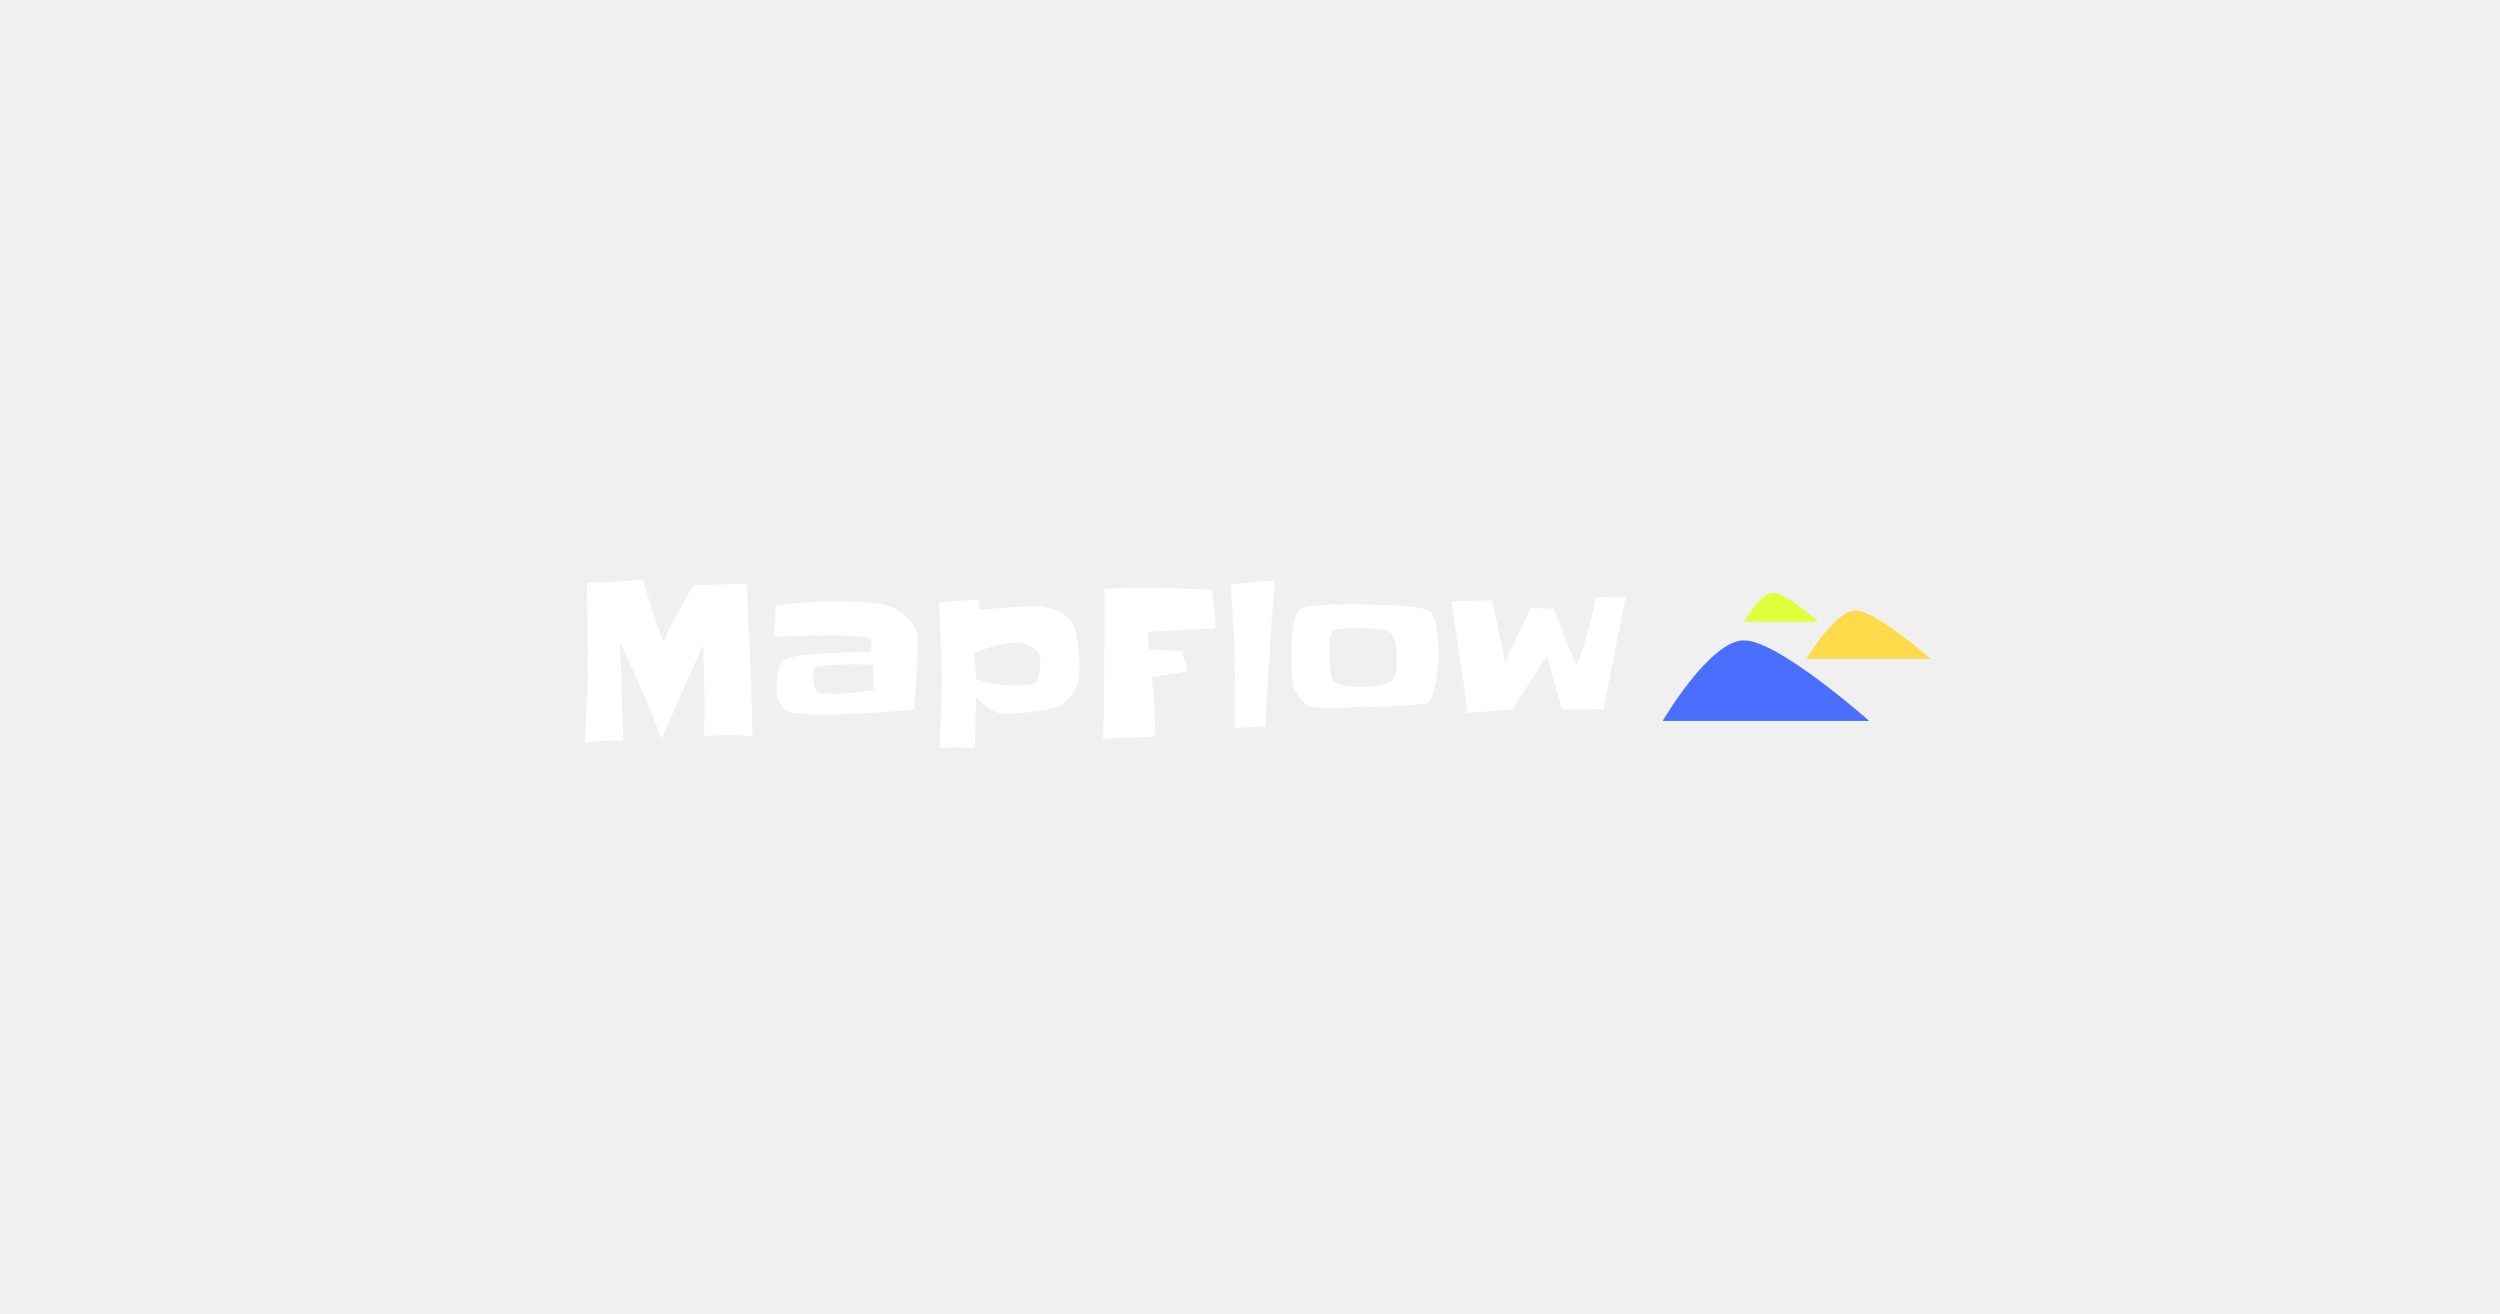
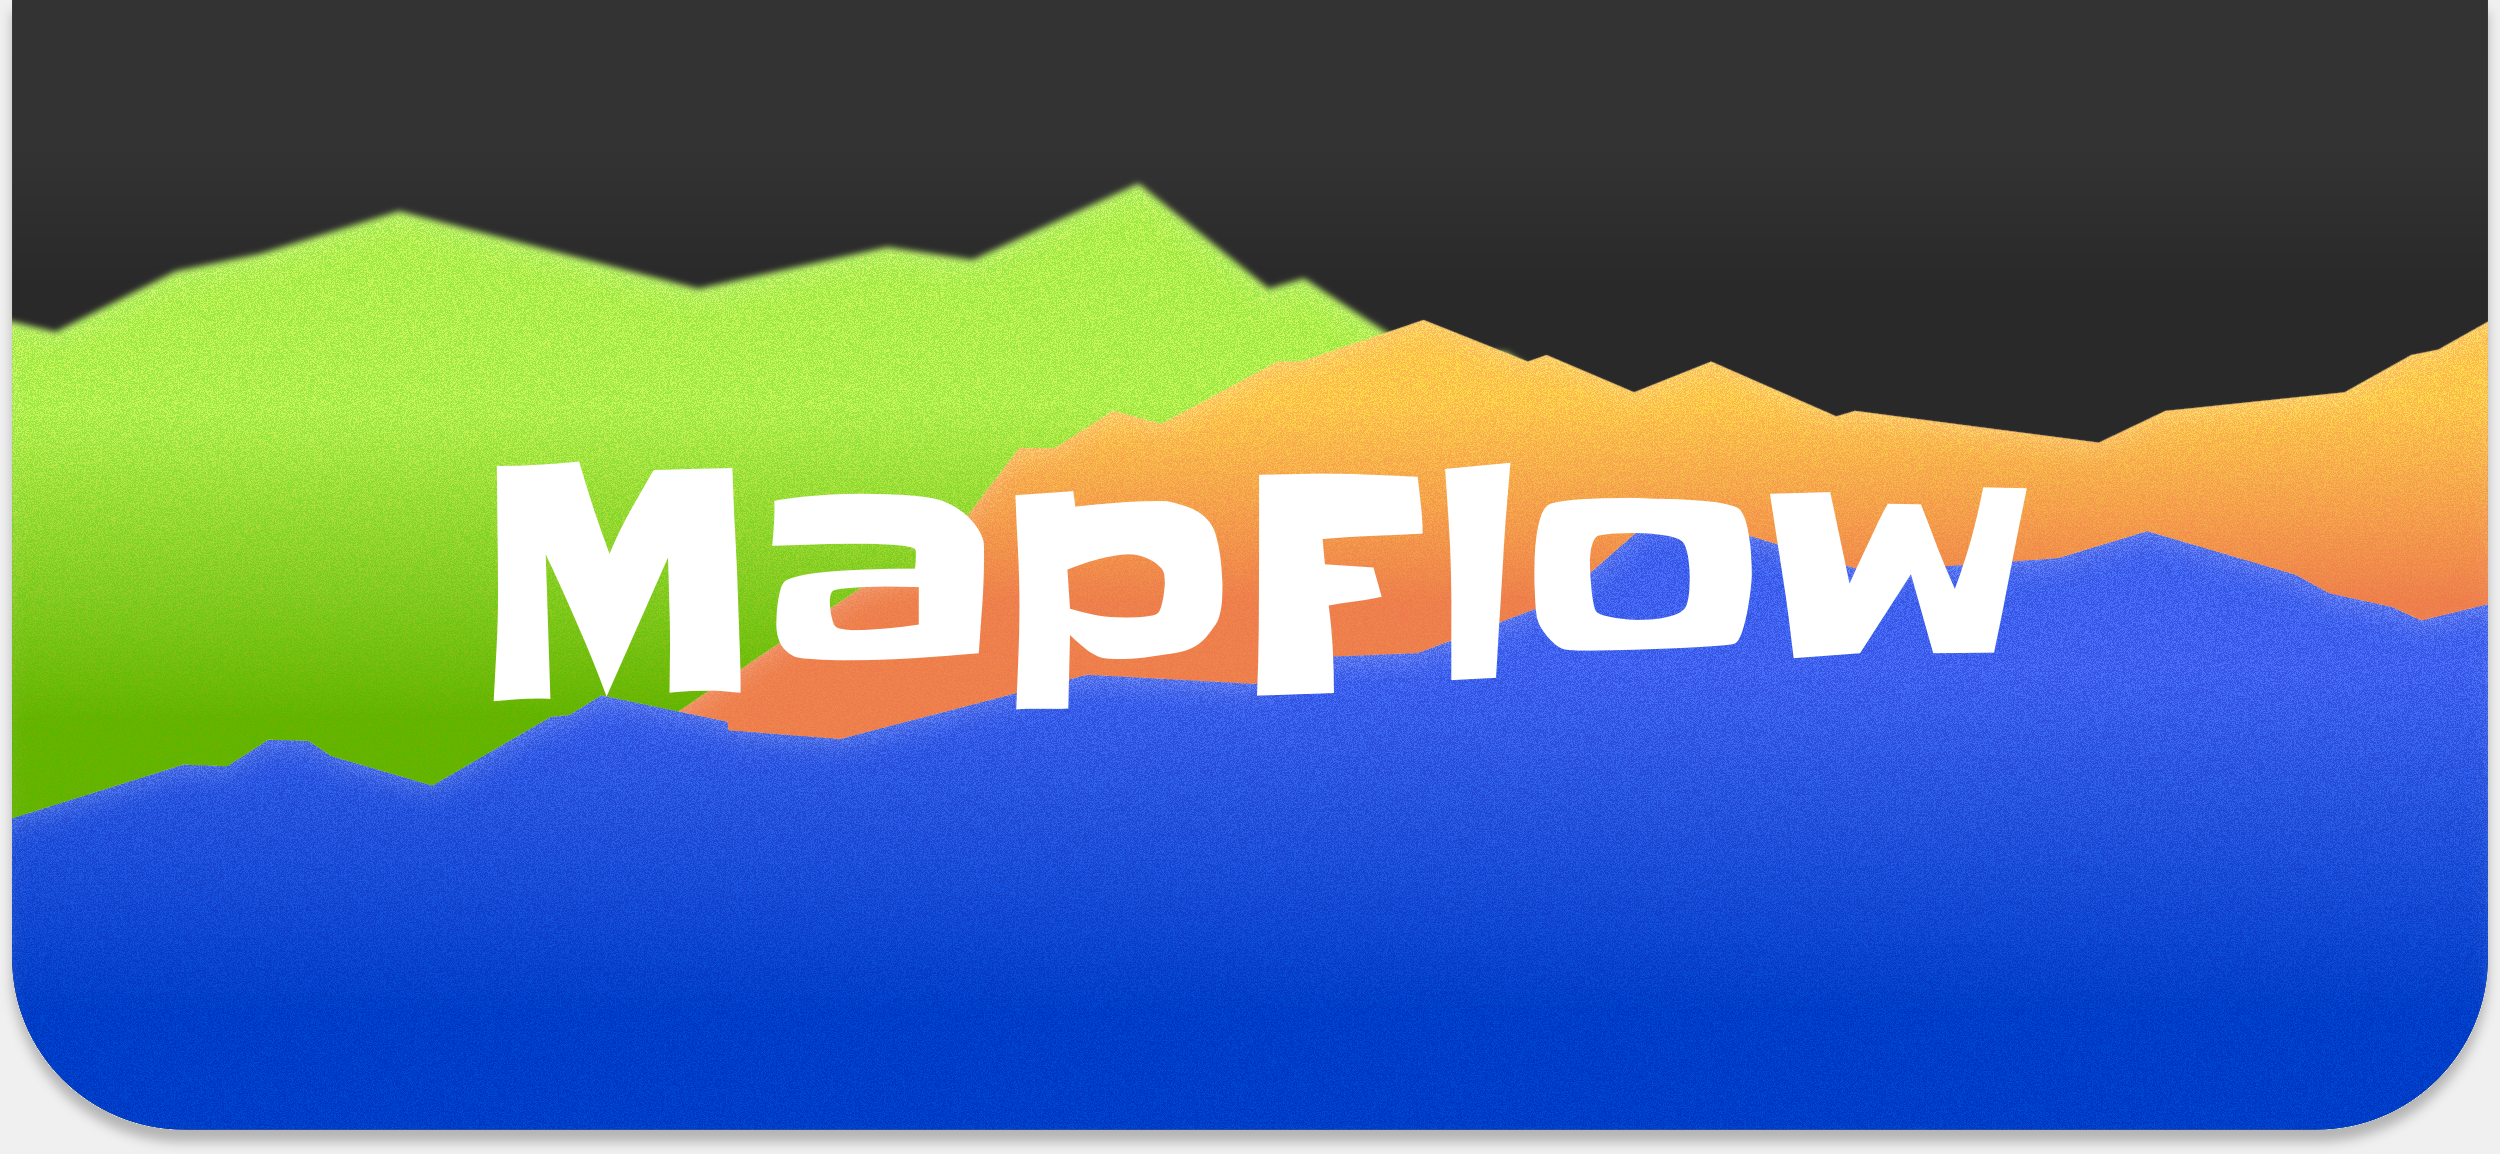
- <svg xmlns="http://www.w3.org/2000/svg" width="295" height="155" viewBox="0 0 295 155" fill="none">
-   <path d="M88.785 86.898C88.488 86.883 88.199 86.859 87.918 86.828C87.684 86.797 87.449 86.773 87.215 86.758C86.996 86.742 86.832 86.734 86.723 86.734C86.113 86.734 85.504 86.742 84.894 86.758C84.285 86.789 83.684 86.836 83.09 86.898C83.106 86.242 83.113 85.602 83.113 84.977C83.129 84.336 83.137 83.688 83.137 83.031C83.137 81.859 83.113 80.695 83.066 79.539C83.035 78.383 83.004 77.227 82.973 76.07L78.051 87.203C77.332 85.25 76.559 83.336 75.731 81.461C74.918 79.57 74.066 77.688 73.176 75.812L73.551 87.391C73.379 87.391 73.199 87.383 73.012 87.367C72.84 87.367 72.66 87.367 72.473 87.367C71.879 87.367 71.293 87.391 70.715 87.438C70.152 87.484 69.582 87.531 69.004 87.578C69.082 86.125 69.16 84.68 69.238 83.242C69.316 81.805 69.356 80.359 69.356 78.906C69.356 77.203 69.34 75.508 69.309 73.82C69.293 72.133 69.277 70.438 69.262 68.734C70.387 68.734 71.481 68.703 72.543 68.641C73.621 68.578 74.723 68.492 75.848 68.383C76.223 69.633 76.606 70.875 76.996 72.109C77.402 73.328 77.832 74.547 78.285 75.766C78.769 74.609 79.316 73.477 79.926 72.367C80.551 71.258 81.184 70.156 81.824 69.062C82.887 69.031 83.934 69 84.965 68.969C86.012 68.938 87.066 68.914 88.129 68.898C88.176 70.305 88.231 71.695 88.293 73.07C88.371 74.445 88.441 75.836 88.504 77.242C88.551 78.352 88.59 79.461 88.621 80.57C88.668 81.68 88.707 82.781 88.738 83.875L88.785 85.844V86.898ZM108.285 75.93C108.285 77.242 108.238 78.547 108.145 79.844C108.051 81.141 107.957 82.438 107.863 83.734C106.113 83.891 104.371 84.023 102.637 84.133C100.902 84.242 99.16 84.297 97.41 84.297C97.254 84.297 96.965 84.297 96.543 84.297C96.121 84.281 95.676 84.266 95.207 84.25C94.738 84.219 94.293 84.188 93.871 84.156C93.449 84.109 93.168 84.047 93.027 83.969C92.512 83.688 92.152 83.336 91.949 82.914C91.746 82.477 91.644 81.984 91.644 81.438C91.644 81.25 91.652 81 91.668 80.688C91.684 80.375 91.715 80.047 91.762 79.703C91.809 79.359 91.871 79.039 91.949 78.742C92.027 78.445 92.121 78.227 92.231 78.086C92.371 77.898 92.691 77.742 93.191 77.617C93.691 77.477 94.285 77.367 94.973 77.289C95.676 77.211 96.426 77.148 97.223 77.102C98.035 77.055 98.809 77.023 99.543 77.008C100.277 76.977 100.934 76.961 101.512 76.961C102.09 76.961 102.504 76.961 102.754 76.961C102.801 76.617 102.824 76.281 102.824 75.953C102.824 75.922 102.824 75.844 102.824 75.719C102.824 75.578 102.816 75.492 102.801 75.461C102.754 75.367 102.605 75.289 102.355 75.227C102.105 75.164 101.793 75.117 101.418 75.086C101.059 75.055 100.66 75.031 100.223 75.016C99.801 74.984 99.387 74.969 98.981 74.969C98.574 74.969 98.215 74.969 97.902 74.969C97.59 74.969 97.363 74.969 97.223 74.969C96.238 74.969 95.254 74.992 94.269 75.039C93.285 75.07 92.301 75.102 91.316 75.133C91.379 74.539 91.426 73.938 91.457 73.328C91.504 72.719 91.512 72.117 91.481 71.523C92.621 71.32 93.762 71.18 94.902 71.102C96.059 71.008 97.223 70.961 98.394 70.961C98.816 70.961 99.277 70.969 99.777 70.984C100.277 70.984 100.777 71 101.277 71.031C101.777 71.047 102.27 71.078 102.754 71.125C103.254 71.172 103.715 71.234 104.137 71.312C104.574 71.391 105.004 71.531 105.426 71.734C105.863 71.938 106.27 72.188 106.645 72.484C107.02 72.781 107.348 73.125 107.629 73.516C107.91 73.891 108.113 74.297 108.238 74.734C108.254 74.781 108.262 74.859 108.262 74.969C108.277 75.078 108.285 75.203 108.285 75.344C108.285 75.469 108.285 75.586 108.285 75.695C108.285 75.805 108.285 75.883 108.285 75.93ZM103.059 81.438V78.438C102.605 78.422 102.152 78.414 101.699 78.414C101.246 78.398 100.793 78.391 100.34 78.391C100.246 78.391 99.981 78.398 99.543 78.414C99.121 78.414 98.66 78.43 98.16 78.461C97.676 78.492 97.231 78.531 96.824 78.578C96.418 78.625 96.184 78.695 96.121 78.789C96.043 78.914 95.988 79.047 95.957 79.188C95.941 79.312 95.934 79.445 95.934 79.586C95.934 79.695 95.941 79.844 95.957 80.031C95.973 80.219 95.996 80.414 96.027 80.617C96.074 80.82 96.121 81.008 96.168 81.18C96.215 81.352 96.277 81.477 96.356 81.555C96.418 81.633 96.519 81.695 96.66 81.742C96.816 81.773 96.981 81.805 97.152 81.836C97.324 81.852 97.496 81.867 97.668 81.883C97.84 81.883 97.973 81.883 98.066 81.883C98.441 81.883 98.84 81.867 99.262 81.836C99.699 81.805 100.137 81.773 100.574 81.742C101.027 81.695 101.465 81.648 101.887 81.602C102.309 81.539 102.699 81.484 103.059 81.438ZM127.387 78.508C127.387 78.727 127.379 78.969 127.363 79.234C127.363 79.484 127.34 79.742 127.293 80.008C127.262 80.273 127.207 80.531 127.129 80.781C127.066 81.016 126.973 81.227 126.848 81.414C126.582 81.805 126.332 82.141 126.098 82.422C125.863 82.688 125.605 82.914 125.324 83.102C125.059 83.273 124.754 83.414 124.41 83.523C124.066 83.633 123.66 83.719 123.191 83.781C122.488 83.891 121.793 83.992 121.105 84.086C120.418 84.164 119.723 84.203 119.02 84.203C118.707 84.203 118.387 84.188 118.059 84.156C117.73 84.125 117.426 84.023 117.145 83.852C116.988 83.773 116.816 83.672 116.629 83.547C116.457 83.406 116.285 83.266 116.113 83.125C115.941 82.969 115.77 82.82 115.598 82.68C115.441 82.523 115.301 82.391 115.176 82.281L115.035 88.164C114.598 88.195 114.16 88.203 113.723 88.188C113.285 88.188 112.84 88.188 112.387 88.188C112.121 88.188 111.863 88.188 111.613 88.188C111.379 88.203 111.129 88.219 110.863 88.234C110.926 86.891 110.98 85.555 111.027 84.227C111.09 82.883 111.121 81.547 111.121 80.219V79.938C111.121 78.453 111.082 76.977 111.004 75.508C110.926 74.039 110.855 72.562 110.793 71.078C111.574 71.016 112.348 70.961 113.113 70.914C113.879 70.867 114.652 70.812 115.434 70.75L115.598 71.992C116.676 71.867 117.754 71.766 118.832 71.688C119.926 71.594 121.02 71.547 122.113 71.547C122.254 71.547 122.402 71.547 122.559 71.547C122.73 71.531 122.887 71.539 123.027 71.57C123.402 71.648 123.785 71.75 124.176 71.875C124.566 71.984 124.934 72.133 125.277 72.32C125.621 72.508 125.926 72.75 126.191 73.047C126.457 73.328 126.66 73.672 126.801 74.078C126.895 74.391 126.98 74.734 127.059 75.109C127.137 75.484 127.199 75.875 127.246 76.281C127.293 76.672 127.324 77.062 127.34 77.453C127.371 77.828 127.387 78.18 127.387 78.508ZM122.77 78.086C122.77 77.898 122.754 77.695 122.723 77.477C122.691 77.258 122.613 77.078 122.488 76.938C122.176 76.578 121.785 76.305 121.316 76.117C120.848 75.914 120.387 75.812 119.934 75.812C119.559 75.812 119.152 75.852 118.715 75.93C118.277 75.992 117.84 76.086 117.402 76.211C116.965 76.32 116.535 76.453 116.113 76.609C115.691 76.75 115.309 76.891 114.965 77.031L115.176 80.172C115.754 80.344 116.371 80.5 117.027 80.641C117.699 80.781 118.332 80.852 118.926 80.852C119.082 80.852 119.324 80.859 119.652 80.875C119.98 80.875 120.316 80.867 120.66 80.852C121.02 80.82 121.348 80.781 121.645 80.734C121.957 80.688 122.16 80.602 122.254 80.477C122.332 80.383 122.402 80.234 122.465 80.031C122.527 79.812 122.582 79.586 122.629 79.352C122.676 79.102 122.707 78.867 122.723 78.648C122.754 78.414 122.77 78.227 122.77 78.086ZM143.418 74.148C142.059 74.227 140.715 74.289 139.387 74.336C138.074 74.383 136.746 74.469 135.402 74.594L135.59 76.609L139.48 76.867L140.137 79.211C139.434 79.367 138.723 79.492 138.004 79.586C137.301 79.664 136.598 79.773 135.895 79.914C136.051 81.086 136.16 82.258 136.223 83.43C136.285 84.586 136.316 85.75 136.316 86.922L130.152 87.133C130.23 85.305 130.277 83.492 130.293 81.695C130.309 79.883 130.316 78.062 130.316 76.234V74.148V69.438C131.223 69.422 132.113 69.406 132.988 69.391C133.879 69.359 134.777 69.344 135.684 69.344C136.902 69.344 138.121 69.375 139.34 69.438C140.559 69.484 141.785 69.539 143.02 69.602C143.113 70.352 143.199 71.109 143.277 71.875C143.371 72.625 143.418 73.383 143.418 74.148ZM150.449 68.477C150.324 69.992 150.199 71.5 150.074 73C149.965 74.5 149.871 76.008 149.793 77.523C149.715 78.898 149.629 80.266 149.535 81.625C149.457 82.969 149.379 84.328 149.301 85.703L145.715 85.891C145.715 84.469 145.715 83.062 145.715 81.672C145.73 80.266 145.723 78.852 145.691 77.43C145.66 76.008 145.598 74.602 145.504 73.211C145.41 71.805 145.316 70.391 145.223 68.969L150.449 68.477ZM169.785 77.219C169.785 77.344 169.785 77.469 169.785 77.594C169.785 77.703 169.777 77.82 169.762 77.945C169.746 78.164 169.707 78.523 169.645 79.023C169.582 79.523 169.496 80.047 169.387 80.594C169.277 81.125 169.145 81.617 168.988 82.07C168.832 82.523 168.66 82.812 168.473 82.938C168.379 83 168.059 83.055 167.512 83.102C166.98 83.148 166.324 83.195 165.543 83.242C164.777 83.289 163.941 83.328 163.035 83.359C162.129 83.391 161.262 83.422 160.434 83.453C159.621 83.469 158.902 83.484 158.277 83.5C157.668 83.516 157.262 83.523 157.059 83.523C156.965 83.523 156.801 83.523 156.566 83.523C156.348 83.523 156.113 83.523 155.863 83.523C155.613 83.508 155.379 83.492 155.16 83.477C154.941 83.461 154.785 83.438 154.691 83.406C154.473 83.328 154.254 83.203 154.035 83.031C153.816 82.844 153.613 82.641 153.426 82.422C153.238 82.188 153.066 81.953 152.91 81.719C152.77 81.469 152.668 81.234 152.605 81.016C152.559 80.844 152.52 80.586 152.488 80.242C152.457 79.883 152.434 79.516 152.418 79.141C152.402 78.75 152.387 78.375 152.371 78.016C152.371 77.656 152.371 77.383 152.371 77.195C152.371 76.898 152.379 76.492 152.395 75.977C152.41 75.445 152.457 74.906 152.535 74.359C152.613 73.812 152.723 73.305 152.863 72.836C153.02 72.352 153.238 72.016 153.52 71.828C153.645 71.75 153.879 71.68 154.223 71.617C154.566 71.555 154.973 71.5 155.441 71.453C155.91 71.406 156.41 71.375 156.941 71.359C157.473 71.328 157.988 71.312 158.488 71.312C159.004 71.297 159.48 71.289 159.918 71.289C160.355 71.289 160.707 71.297 160.973 71.312C161.207 71.328 161.543 71.344 161.98 71.359C162.418 71.359 162.902 71.367 163.434 71.383C163.98 71.398 164.543 71.43 165.121 71.477C165.699 71.508 166.238 71.555 166.738 71.617C167.238 71.68 167.676 71.766 168.051 71.875C168.441 71.969 168.699 72.086 168.824 72.227C169.027 72.445 169.191 72.773 169.316 73.211C169.441 73.648 169.535 74.117 169.598 74.617C169.676 75.102 169.723 75.586 169.738 76.07C169.77 76.539 169.785 76.922 169.785 77.219ZM164.816 77.711C164.816 77.523 164.809 77.305 164.793 77.055C164.777 76.805 164.754 76.555 164.723 76.305C164.691 76.039 164.645 75.789 164.582 75.555C164.52 75.305 164.441 75.102 164.348 74.945C164.223 74.742 163.98 74.586 163.621 74.477C163.262 74.367 162.863 74.289 162.426 74.242C162.004 74.18 161.582 74.141 161.16 74.125C160.754 74.109 160.449 74.102 160.246 74.102C160.137 74.102 159.941 74.109 159.66 74.125C159.379 74.125 159.082 74.133 158.77 74.148C158.473 74.164 158.191 74.195 157.926 74.242C157.66 74.273 157.488 74.312 157.41 74.359C157.27 74.453 157.16 74.602 157.082 74.805C157.004 74.992 156.941 75.203 156.895 75.438C156.863 75.672 156.84 75.906 156.824 76.141C156.824 76.359 156.824 76.539 156.824 76.68C156.824 76.82 156.832 77.078 156.848 77.453C156.879 77.812 156.91 78.203 156.941 78.625C156.988 79.031 157.043 79.406 157.105 79.75C157.168 80.094 157.246 80.312 157.34 80.406C157.449 80.531 157.652 80.633 157.949 80.711C158.262 80.789 158.59 80.859 158.934 80.922C159.293 80.969 159.637 81.008 159.965 81.039C160.293 81.055 160.527 81.062 160.668 81.062C160.918 81.062 161.215 81.055 161.559 81.039C161.902 81.023 162.246 80.984 162.59 80.922C162.949 80.859 163.285 80.773 163.598 80.664C163.91 80.555 164.16 80.406 164.348 80.219C164.457 80.109 164.543 79.945 164.605 79.727C164.668 79.508 164.715 79.273 164.746 79.023C164.777 78.773 164.793 78.531 164.793 78.297C164.809 78.047 164.816 77.852 164.816 77.711ZM191.816 70.516C191.363 72.719 190.926 74.914 190.504 77.102C190.098 79.289 189.66 81.484 189.191 83.688L184.316 83.734L182.535 77.406L178.457 83.734L173.137 84.133C173.012 83.055 172.879 81.969 172.738 80.875C172.598 79.781 172.441 78.695 172.27 77.617C172.098 76.492 171.926 75.383 171.754 74.289C171.582 73.18 171.41 72.07 171.238 70.961L176.066 70.82L177.613 78.156C177.926 77.453 178.246 76.758 178.574 76.07C178.902 75.383 179.23 74.688 179.559 73.984C179.902 73.203 180.277 72.461 180.684 71.758L183.332 71.805C183.785 72.945 184.223 74.086 184.645 75.227C185.082 76.352 185.551 77.469 186.051 78.578C186.332 77.828 186.574 77.133 186.777 76.492C186.996 75.836 187.191 75.195 187.363 74.57C187.535 73.93 187.699 73.281 187.855 72.625C188.012 71.953 188.168 71.227 188.324 70.445L191.816 70.516Z" fill="white" />
-   <path d="M205.796 75.564C209.857 75.564 220.562 85.068 220.562 85.068H196.198C196.198 85.068 201.736 75.564 205.796 75.564Z" fill="#4A6FFE" />
-   <path d="M218.939 72.044C221.376 72.044 227.799 77.746 227.799 77.746H213.18C213.18 77.746 216.503 72.044 218.939 72.044Z" fill="#FED94A" />
-   <path d="M209.251 69.932C210.712 69.932 214.566 73.353 214.566 73.353H205.795C205.795 73.353 207.789 69.932 209.251 69.932Z" fill="#E2FF3C" />
+ <svg xmlns="http://www.w3.org/2000/svg" width="1454" height="671" viewBox="0 0 1454 671" fill="none">
+   <g filter="url(#filter0_d_1499_7692)">
+     <g clip-path="url(#clip0_1499_7692)">
+       <path d="M7 0H1447V557C1447 612.228 1402.23 657 1347 657H107C51.772 657 7 612.228 7 557V0Z" fill="#333333" />
+       <path d="M7 0H1447V557C1447 612.228 1402.23 657 1347 657H107C51.772 657 7 612.228 7 557V0Z" fill="url(#paint0_linear_1499_7692)" fill-opacity="0.2" style="mix-blend-mode:darken" />
+       <g filter="url(#filter1_ifn_1499_7692)">
+         <path d="M737.8 168.23L758.401 162.175L823.839 205.238H875.947L1025 304.822L1505 310.204V519H-411L-402.973 341.541L-395.531 340.936L-182.106 202.046L-96.972 232.245L5.106 186.806L32.387 193.361L102.454 157.953L151.483 147.886L232.141 123.093L406 168.23L516.038 144.007L565.723 151.409L662.15 107L737.8 168.23Z" fill="#C8F55A" />
+         <path d="M737.8 168.23L758.401 162.175L823.839 205.238H875.947L1025 304.822L1505 310.204V519H-411L-402.973 341.541L-395.531 340.936L-182.106 202.046L-96.972 232.245L5.106 186.806L32.387 193.361L102.454 157.953L151.483 147.886L232.141 123.093L406 168.23L516.038 144.007L565.723 151.409L662.15 107L737.8 168.23Z" fill="url(#paint1_linear_1499_7692)" style="mix-blend-mode:darken" />
+       </g>
+       <g filter="url(#filter2_ifn_1499_7692)">
+         <path d="M1604.81 223.696L1639.96 206.494L1705.4 238.987L1732.07 233.253L1812.05 249.818L1859.32 285.498H1899.31L1936.42 315H1949V504.5H261L503 340.5L539 331.089L592.861 260.649H613.464L647.397 238.987L675.271 246.633L743.139 210.316H756.47L827.974 186.105L888.569 210.316L899.477 206.494L950.378 228.156L995.219 210.316L1067.93 242.173L1078.84 238.987L1220.64 257.464L1259.42 238.987L1363.64 228.156L1402.42 206.494L1418.18 203.308L1470.29 174L1604.81 223.696Z" fill="#FED94A" />
+         <path d="M1604.81 223.696L1639.96 206.494L1705.4 238.987L1732.07 233.253L1812.05 249.818L1859.32 285.498H1899.31L1936.42 315H1949V504.5H261L503 340.5L539 331.089L592.861 260.649H613.464L647.397 238.987L675.271 246.633L743.139 210.316H756.47L827.974 186.105L888.569 210.316L899.477 206.494L950.378 228.156L995.219 210.316L1067.93 242.173L1078.84 238.987L1220.64 257.464L1259.42 238.987L1363.64 228.156L1402.42 206.494L1418.18 203.308L1470.29 174L1604.81 223.696Z" fill="url(#paint2_linear_1499_7692)" style="mix-blend-mode:darken" />
+       </g>
+       <g filter="url(#filter3_in_1499_7692)">
+         <path d="M106.495 444.781L-93 507.501V775.501L1704 771.001V366L1657.79 354.108L1620.28 358.102L1554.7 347.464L1530.47 347.783L1492.8 340.279L1408.24 360.893L1391.18 353.117L1354.72 345.097L1335.18 334.353L1248.81 308.988L1196.91 324.672L1085.52 332.639L1018.6 312.019L960.304 302.285L906.754 349.076L824.577 379.864L773.637 381.918L730.162 397.8L632.215 392.472L488.593 429.876L423.548 424.791L423.053 419.816L349.684 404.505L331.332 415.878L320.48 416.958L251.401 456.994L192.452 439.746L179.399 430.995L156.215 430.287L132.163 445.745L106.495 444.781Z" fill="#4A6FFE" />
+         <path d="M106.495 444.781L-93 507.501V775.501L1704 771.001V366L1657.79 354.108L1620.28 358.102L1554.7 347.464L1530.47 347.783L1492.8 340.279L1408.24 360.893L1391.18 353.117L1354.72 345.097L1335.18 334.353L1248.81 308.988L1196.91 324.672L1085.52 332.639L1018.6 312.019L960.304 302.285L906.754 349.076L824.577 379.864L773.637 381.918L730.162 397.8L632.215 392.472L488.593 429.876L423.548 424.791L423.053 419.816L349.684 404.505L331.332 415.878L320.48 416.958L251.401 456.994L192.452 439.746L179.399 430.995L156.215 430.287L132.163 445.745L106.495 444.781Z" fill="url(#paint3_linear_1499_7692)" style="mix-blend-mode:darken" />
+       </g>
+       <path d="M430.728 402.893C428.572 402.779 426.474 402.609 424.432 402.382C422.73 402.156 421.028 401.985 419.326 401.872C417.738 401.758 416.547 401.702 415.753 401.702C411.328 401.702 406.904 401.758 402.479 401.872C398.055 402.099 393.687 402.439 389.376 402.893C389.49 398.128 389.546 393.477 389.546 388.939C389.66 384.288 389.717 379.579 389.717 374.815C389.717 366.306 389.546 357.854 389.206 349.459C388.979 341.064 388.752 332.669 388.525 324.274L352.789 405.105C347.571 390.924 341.955 377.027 335.942 363.413C330.043 349.686 323.86 336.016 317.394 322.402L320.116 406.467C318.869 406.467 317.564 406.41 316.203 406.296C314.955 406.296 313.65 406.296 312.289 406.296C307.978 406.296 303.723 406.467 299.526 406.807C295.442 407.147 291.301 407.488 287.103 407.828C287.67 397.277 288.238 386.783 288.805 376.346C289.372 365.909 289.656 355.415 289.656 344.864C289.656 332.499 289.542 320.19 289.315 307.937C289.202 295.685 289.089 283.376 288.975 271.01C297.143 271.01 305.085 270.783 312.799 270.329C320.627 269.876 328.625 269.252 336.793 268.458C339.516 277.533 342.295 286.552 345.132 295.515C348.081 304.364 351.201 313.213 354.491 322.061C358.008 313.666 361.979 305.441 366.403 297.387C370.941 289.332 375.536 281.334 380.187 273.392C387.901 273.166 395.502 272.939 402.99 272.712C410.591 272.485 418.249 272.315 425.963 272.201C426.303 282.412 426.7 292.508 427.154 302.492C427.722 312.475 428.232 322.572 428.686 332.782C429.026 340.837 429.31 348.892 429.537 356.947C429.877 365.001 430.161 372.999 430.388 380.941L430.728 395.235V402.893ZM572.31 323.253C572.31 332.782 571.97 342.255 571.289 351.671C570.609 361.087 569.928 370.504 569.247 379.92C556.541 381.054 543.892 382.019 531.299 382.813C518.706 383.607 506.057 384.004 493.351 384.004C492.216 384.004 490.118 384.004 487.055 384.004C483.992 383.89 480.758 383.777 477.355 383.664C473.951 383.437 470.718 383.21 467.655 382.983C464.592 382.643 462.55 382.189 461.529 381.621C457.785 379.579 455.176 377.027 453.701 373.964C452.226 370.787 451.489 367.214 451.489 363.243C451.489 361.882 451.546 360.066 451.659 357.797C451.772 355.529 451.999 353.146 452.34 350.65C452.68 348.154 453.134 345.829 453.701 343.673C454.268 341.518 454.949 339.929 455.743 338.908C456.764 337.547 459.09 336.413 462.72 335.505C466.35 334.484 470.661 333.69 475.653 333.123C480.758 332.555 486.204 332.102 491.99 331.761C497.889 331.421 503.505 331.194 508.837 331.081C514.169 330.854 518.933 330.74 523.131 330.74C527.329 330.74 530.335 330.74 532.15 330.74C532.49 328.244 532.661 325.805 532.661 323.423C532.661 323.196 532.661 322.629 532.661 321.721C532.661 320.7 532.604 320.076 532.49 319.849C532.15 319.169 531.072 318.601 529.257 318.148C527.442 317.694 525.173 317.353 522.45 317.127C519.841 316.9 516.948 316.729 513.772 316.616C510.708 316.389 507.702 316.276 504.752 316.276C501.803 316.276 499.194 316.276 496.925 316.276C494.656 316.276 493.011 316.276 491.99 316.276C484.842 316.276 477.695 316.446 470.548 316.786C463.401 317.013 456.254 317.24 449.106 317.467C449.56 313.156 449.901 308.788 450.127 304.364C450.468 299.939 450.524 295.571 450.298 291.26C458.579 289.786 466.861 288.765 475.143 288.197C483.538 287.517 491.99 287.176 500.498 287.176C503.561 287.176 506.908 287.233 510.538 287.347C514.169 287.347 517.799 287.46 521.429 287.687C525.06 287.8 528.633 288.027 532.15 288.368C535.78 288.708 539.127 289.162 542.19 289.729C545.367 290.296 548.486 291.317 551.55 292.792C554.726 294.267 557.676 296.082 560.398 298.237C563.121 300.393 565.504 302.889 567.546 305.725C569.588 308.448 571.063 311.397 571.97 314.574C572.084 314.914 572.14 315.482 572.14 316.276C572.254 317.07 572.31 317.977 572.31 318.998C572.31 319.906 572.31 320.757 572.31 321.551C572.31 322.345 572.31 322.912 572.31 323.253ZM534.362 363.243V341.461C531.072 341.348 527.782 341.291 524.492 341.291C521.202 341.177 517.912 341.121 514.622 341.121C513.942 341.121 512.013 341.177 508.837 341.291C505.773 341.291 502.427 341.404 498.796 341.631C495.28 341.858 492.046 342.142 489.097 342.482C486.147 342.822 484.445 343.333 483.992 344.014C483.424 344.921 483.027 345.885 482.8 346.907C482.687 347.814 482.63 348.778 482.63 349.799C482.63 350.594 482.687 351.671 482.8 353.033C482.914 354.394 483.084 355.812 483.311 357.287C483.651 358.762 483.992 360.123 484.332 361.371C484.672 362.619 485.126 363.527 485.693 364.094C486.147 364.661 486.884 365.115 487.905 365.455C489.04 365.682 490.231 365.909 491.479 366.136C492.727 366.249 493.975 366.363 495.223 366.476C496.471 366.476 497.435 366.476 498.116 366.476C500.838 366.476 503.731 366.363 506.794 366.136C509.971 365.909 513.148 365.682 516.324 365.455C519.614 365.115 522.791 364.775 525.854 364.434C528.917 363.98 531.753 363.583 534.362 363.243ZM711 341.972C711 343.56 710.943 345.318 710.83 347.247C710.83 349.062 710.66 350.934 710.32 352.863C710.093 354.791 709.696 356.663 709.128 358.478C708.675 360.18 707.994 361.711 707.086 363.073C705.158 365.909 703.342 368.348 701.641 370.39C699.939 372.319 698.067 373.964 696.025 375.325C694.096 376.573 691.884 377.594 689.388 378.388C686.893 379.182 683.943 379.806 680.54 380.26C675.434 381.054 670.386 381.792 665.394 382.472C660.403 383.04 655.354 383.323 650.249 383.323C647.98 383.323 645.654 383.21 643.272 382.983C640.89 382.756 638.677 382.019 636.635 380.771C635.501 380.203 634.253 379.466 632.892 378.558C631.644 377.537 630.396 376.516 629.148 375.495C627.9 374.361 626.652 373.283 625.404 372.262C624.269 371.128 623.248 370.163 622.341 369.369L621.32 412.082C618.143 412.309 614.967 412.366 611.79 412.252C608.614 412.252 605.38 412.252 602.09 412.252C600.162 412.252 598.29 412.252 596.475 412.252C594.773 412.366 592.958 412.479 591.029 412.593C591.483 402.836 591.88 393.136 592.221 383.493C592.674 373.737 592.901 364.037 592.901 354.394V352.352C592.901 341.574 592.618 330.854 592.05 320.19C591.483 309.526 590.973 298.805 590.519 288.027C596.191 287.573 601.807 287.176 607.366 286.836C612.925 286.496 618.54 286.099 624.213 285.645L625.404 294.664C633.232 293.756 641.06 293.019 648.888 292.452C656.829 291.771 664.77 291.431 672.712 291.431C673.733 291.431 674.81 291.431 675.945 291.431C677.193 291.317 678.327 291.374 679.348 291.601C682.071 292.168 684.851 292.905 687.687 293.813C690.523 294.607 693.189 295.685 695.685 297.046C698.181 298.408 700.393 300.166 702.321 302.322C704.25 304.364 705.725 306.86 706.746 309.809C707.427 312.078 708.051 314.574 708.618 317.297C709.185 320.019 709.639 322.856 709.979 325.805C710.32 328.641 710.546 331.478 710.66 334.314C710.887 337.037 711 339.589 711 341.972ZM677.476 338.908C677.476 337.547 677.363 336.072 677.136 334.484C676.909 332.896 676.342 331.591 675.434 330.57C673.165 327.961 670.329 325.975 666.926 324.614C663.522 323.139 660.176 322.402 656.886 322.402C654.163 322.402 651.213 322.685 648.037 323.253C644.86 323.706 641.684 324.387 638.507 325.295C635.331 326.089 632.211 327.053 629.148 328.188C626.085 329.209 623.305 330.23 620.809 331.251L622.341 354.054C626.538 355.302 631.02 356.436 635.784 357.457C640.663 358.478 645.257 358.989 649.568 358.989C650.703 358.989 652.461 359.045 654.844 359.159C657.226 359.159 659.665 359.102 662.161 358.989C664.77 358.762 667.153 358.478 669.308 358.138C671.577 357.797 673.052 357.174 673.733 356.266C674.3 355.585 674.81 354.508 675.264 353.033C675.718 351.444 676.115 349.799 676.455 348.098C676.796 346.283 677.023 344.581 677.136 342.993C677.363 341.291 677.476 339.929 677.476 338.908ZM827.397 310.32C817.527 310.887 807.771 311.341 798.128 311.681C788.598 312.021 778.955 312.645 769.199 313.553L770.56 328.188L798.809 330.06L803.573 347.077C798.468 348.211 793.306 349.119 788.088 349.799C782.983 350.367 777.878 351.161 772.772 352.182C773.907 360.69 774.701 369.199 775.155 377.708C775.609 386.103 775.835 394.555 775.835 403.063L731.08 404.595C731.648 391.321 731.988 378.161 732.101 365.115C732.215 351.955 732.272 338.738 732.272 325.465V310.32V276.115C738.852 276.002 745.318 275.888 751.671 275.775C758.138 275.548 764.661 275.435 771.241 275.435C780.09 275.435 788.939 275.661 797.788 276.115C806.637 276.456 815.542 276.853 824.505 277.306C825.185 282.752 825.809 288.254 826.376 293.813C827.057 299.259 827.397 304.761 827.397 310.32ZM878.449 269.138C877.541 280.143 876.634 291.09 875.726 301.981C874.932 312.872 874.251 323.82 873.684 334.824C873.117 344.808 872.493 354.734 871.812 364.604C871.245 374.361 870.678 384.231 870.11 394.214L844.074 395.576C844.074 385.252 844.074 375.042 844.074 364.945C844.188 354.734 844.131 344.467 843.904 334.144C843.677 323.82 843.223 313.61 842.543 303.513C841.862 293.303 841.181 283.036 840.501 272.712L878.449 269.138ZM1018.84 332.612C1018.84 333.52 1018.84 334.427 1018.84 335.335C1018.84 336.129 1018.78 336.98 1018.67 337.887C1018.56 339.476 1018.27 342.085 1017.82 345.715C1017.37 349.346 1016.74 353.146 1015.95 357.117C1015.15 360.974 1014.19 364.548 1013.05 367.838C1011.92 371.128 1010.67 373.226 1009.31 374.134C1008.63 374.588 1006.3 374.985 1002.33 375.325C998.476 375.665 993.712 376.006 988.039 376.346C982.48 376.687 976.411 376.97 969.831 377.197C963.251 377.424 956.955 377.651 950.942 377.878C945.043 377.991 939.824 378.105 935.286 378.218C930.862 378.332 927.912 378.388 926.437 378.388C925.757 378.388 924.565 378.388 922.864 378.388C921.275 378.388 919.574 378.388 917.758 378.388C915.943 378.275 914.242 378.161 912.653 378.048C911.065 377.934 909.931 377.764 909.25 377.537C907.662 376.97 906.073 376.063 904.485 374.815C902.897 373.453 901.422 371.978 900.061 370.39C898.699 368.688 897.451 366.987 896.317 365.285C895.296 363.47 894.558 361.768 894.105 360.18C893.764 358.932 893.481 357.06 893.254 354.564C893.027 351.955 892.857 349.289 892.743 346.566C892.63 343.73 892.516 341.007 892.403 338.398C892.403 335.789 892.403 333.803 892.403 332.442C892.403 330.286 892.46 327.337 892.573 323.593C892.687 319.736 893.027 315.822 893.594 311.851C894.161 307.881 894.956 304.193 895.977 300.79C897.111 297.273 898.699 294.834 900.741 293.473C901.649 292.905 903.351 292.395 905.846 291.941C908.342 291.487 911.292 291.09 914.695 290.75C918.099 290.41 921.729 290.183 925.586 290.069C929.444 289.842 933.187 289.729 936.818 289.729C940.561 289.615 944.022 289.559 947.198 289.559C950.375 289.559 952.927 289.615 954.856 289.729C956.558 289.842 958.997 289.956 962.173 290.069C965.35 290.069 968.867 290.126 972.724 290.239C976.695 290.353 980.779 290.58 984.976 290.92C989.174 291.147 993.088 291.487 996.718 291.941C1000.35 292.395 1003.52 293.019 1006.25 293.813C1009.08 294.494 1010.96 295.345 1011.86 296.366C1013.34 297.954 1014.53 300.336 1015.44 303.513C1016.34 306.689 1017.03 310.093 1017.48 313.723C1018.05 317.24 1018.39 320.757 1018.5 324.274C1018.73 327.677 1018.84 330.457 1018.84 332.612ZM982.764 336.186C982.764 334.824 982.707 333.236 982.594 331.421C982.48 329.606 982.31 327.791 982.083 325.975C981.856 324.047 981.516 322.232 981.062 320.53C980.608 318.715 980.041 317.24 979.361 316.105C978.453 314.631 976.695 313.496 974.085 312.702C971.476 311.908 968.583 311.341 965.406 311C962.343 310.547 959.28 310.263 956.217 310.149C953.268 310.036 951.055 309.979 949.581 309.979C948.786 309.979 947.368 310.036 945.326 310.149C943.284 310.149 941.129 310.206 938.86 310.32C936.704 310.433 934.662 310.66 932.734 311C930.805 311.227 929.557 311.511 928.99 311.851C927.969 312.532 927.175 313.61 926.607 315.084C926.04 316.446 925.586 317.977 925.246 319.679C925.019 321.381 924.849 323.083 924.735 324.784C924.735 326.373 924.735 327.677 924.735 328.698C924.735 329.719 924.792 331.591 924.906 334.314C925.133 336.923 925.359 339.759 925.586 342.822C925.927 345.772 926.324 348.495 926.778 350.991C927.231 353.486 927.799 355.075 928.479 355.755C929.273 356.663 930.748 357.4 932.904 357.968C935.173 358.535 937.555 359.045 940.051 359.499C942.66 359.84 945.156 360.123 947.538 360.35C949.921 360.464 951.623 360.52 952.644 360.52C954.459 360.52 956.614 360.464 959.11 360.35C961.606 360.237 964.102 359.953 966.598 359.499C969.207 359.045 971.646 358.421 973.915 357.627C976.184 356.833 977.999 355.755 979.361 354.394C980.155 353.6 980.779 352.409 981.232 350.82C981.686 349.232 982.027 347.53 982.253 345.715C982.48 343.9 982.594 342.142 982.594 340.44C982.707 338.625 982.764 337.207 982.764 336.186ZM1178.8 283.943C1175.51 299.939 1172.33 315.879 1169.27 331.761C1166.32 347.644 1163.15 363.583 1159.74 379.579L1124.35 379.92L1111.41 333.973L1081.8 379.92L1043.17 382.813C1042.27 374.985 1041.3 367.1 1040.28 359.159C1039.26 351.218 1038.13 343.333 1036.88 335.505C1035.63 327.337 1034.38 319.282 1033.13 311.341C1031.89 303.286 1030.64 295.231 1029.39 287.176L1064.45 286.155L1075.68 339.419C1077.95 334.314 1080.27 329.265 1082.65 324.274C1085.04 319.282 1087.42 314.234 1089.8 309.128C1092.3 303.456 1095.02 298.067 1097.97 292.962L1117.2 293.303C1120.49 301.584 1123.67 309.866 1126.73 318.148C1129.91 326.316 1133.31 334.427 1136.94 342.482C1138.98 337.037 1140.74 331.988 1142.21 327.337C1143.8 322.572 1145.22 317.921 1146.47 313.383C1147.72 308.731 1148.91 304.023 1150.04 299.259C1151.18 294.38 1152.31 289.105 1153.45 283.433L1178.8 283.943Z" fill="white" />
+     </g>
+   </g>
+   <defs>
+     <filter id="filter0_d_1499_7692" x="0" y="0" width="1454" height="671" filterUnits="userSpaceOnUse" color-interpolation-filters="sRGB">
+       <feFlood flood-opacity="0" result="BackgroundImageFix" />
+       <feColorMatrix in="SourceAlpha" type="matrix" values="0 0 0 0 0 0 0 0 0 0 0 0 0 0 0 0 0 0 127 0" result="hardAlpha" />
+       <feOffset dy="7" />
+       <feGaussianBlur stdDeviation="3.5" />
+       <feComposite in2="hardAlpha" operator="out" />
+       <feColorMatrix type="matrix" values="0 0 0 0 0 0 0 0 0 0 0 0 0 0 0 0 0 0 0.25 0" />
+       <feBlend mode="normal" in2="BackgroundImageFix" result="effect1_dropShadow_1499_7692" />
+       <feBlend mode="normal" in="SourceGraphic" in2="effect1_dropShadow_1499_7692" result="shape" />
+     </filter>
+     <filter id="filter1_ifn_1499_7692" x="-415" y="103" width="1924" height="420" filterUnits="userSpaceOnUse" color-interpolation-filters="sRGB">
+       <feFlood flood-opacity="0" result="BackgroundImageFix" />
+       <feBlend mode="normal" in="SourceGraphic" in2="BackgroundImageFix" result="shape" />
+       <feColorMatrix in="SourceAlpha" type="matrix" values="0 0 0 0 0 0 0 0 0 0 0 0 0 0 0 0 0 0 127 0" result="hardAlpha" />
+       <feOffset dy="4" />
+       <feGaussianBlur stdDeviation="7.5" />
+       <feComposite in2="hardAlpha" operator="arithmetic" k2="-1" k3="1" />
+       <feColorMatrix type="matrix" values="0 0 0 0 1 0 0 0 0 1 0 0 0 0 1 0 0 0 0.25 0" />
+       <feBlend mode="plus-lighter" in2="shape" result="effect1_innerShadow_1499_7692" />
+       <feGaussianBlur stdDeviation="2" result="effect2_foregroundBlur_1499_7692" />
+       <feTurbulence type="fractalNoise" baseFrequency="2 2" stitchTiles="stitch" numOctaves="3" result="noise" seed="7045" />
+       <feColorMatrix in="noise" type="luminanceToAlpha" result="alphaNoise" />
+       <feComponentTransfer in="alphaNoise" result="coloredNoise1">
+         <feFuncA type="discrete" tableValues="1 1 1 1 1 1 1 1 1 1 1 1 1 1 1 1 1 1 1 1 1 1 1 1 1 1 1 1 1 1 1 1 1 1 1 1 1 1 1 1 1 1 1 1 1 1 1 1 1 1 1 0 0 0 0 0 0 0 0 0 0 0 0 0 0 0 0 0 0 0 0 0 0 0 0 0 0 0 0 0 0 0 0 0 0 0 0 0 0 0 0 0 0 0 0 0 0 0 0 0 " />
+       </feComponentTransfer>
+       <feComposite operator="in" in2="effect2_foregroundBlur_1499_7692" in="coloredNoise1" result="noise1Clipped" />
+       <feFlood flood-color="rgba(29, 196, 0, 0.25)" result="color1Flood" />
+       <feComposite operator="in" in2="noise1Clipped" in="color1Flood" result="color1" />
+       <feMerge result="effect3_noise_1499_7692">
+         <feMergeNode in="effect2_foregroundBlur_1499_7692" />
+         <feMergeNode in="color1" />
+       </feMerge>
+     </filter>
+     <filter id="filter2_ifn_1499_7692" x="260" y="173" width="1690" height="335.5" filterUnits="userSpaceOnUse" color-interpolation-filters="sRGB">
+       <feFlood flood-opacity="0" result="BackgroundImageFix" />
+       <feBlend mode="normal" in="SourceGraphic" in2="BackgroundImageFix" result="shape" />
+       <feColorMatrix in="SourceAlpha" type="matrix" values="0 0 0 0 0 0 0 0 0 0 0 0 0 0 0 0 0 0 127 0" result="hardAlpha" />
+       <feOffset dy="4" />
+       <feGaussianBlur stdDeviation="7.5" />
+       <feComposite in2="hardAlpha" operator="arithmetic" k2="-1" k3="1" />
+       <feColorMatrix type="matrix" values="0 0 0 0 1 0 0 0 0 1 0 0 0 0 1 0 0 0 0.25 0" />
+       <feBlend mode="plus-lighter" in2="shape" result="effect1_innerShadow_1499_7692" />
+       <feGaussianBlur stdDeviation="0.5" result="effect2_foregroundBlur_1499_7692" />
+       <feTurbulence type="fractalNoise" baseFrequency="2 2" stitchTiles="stitch" numOctaves="3" result="noise" seed="7045" />
+       <feColorMatrix in="noise" type="luminanceToAlpha" result="alphaNoise" />
+       <feComponentTransfer in="alphaNoise" result="coloredNoise1">
+         <feFuncA type="discrete" tableValues="1 1 1 1 1 1 1 1 1 1 1 1 1 1 1 1 1 1 1 1 1 1 1 1 1 1 1 1 1 1 1 1 1 1 1 1 1 1 1 1 1 1 1 1 1 1 1 1 1 1 1 0 0 0 0 0 0 0 0 0 0 0 0 0 0 0 0 0 0 0 0 0 0 0 0 0 0 0 0 0 0 0 0 0 0 0 0 0 0 0 0 0 0 0 0 0 0 0 0 0 " />
+       </feComponentTransfer>
+       <feComposite operator="in" in2="effect2_foregroundBlur_1499_7692" in="coloredNoise1" result="noise1Clipped" />
+       <feFlood flood-color="rgba(247, 88, 88, 0.25)" result="color1Flood" />
+       <feComposite operator="in" in2="noise1Clipped" in="color1Flood" result="color1" />
+       <feMerge result="effect3_noise_1499_7692">
+         <feMergeNode in="effect2_foregroundBlur_1499_7692" />
+         <feMergeNode in="color1" />
+       </feMerge>
+     </filter>
+     <filter id="filter3_in_1499_7692" x="-93" y="302.285" width="1797" height="477.215" filterUnits="userSpaceOnUse" color-interpolation-filters="sRGB">
+       <feFlood flood-opacity="0" result="BackgroundImageFix" />
+       <feBlend mode="normal" in="SourceGraphic" in2="BackgroundImageFix" result="shape" />
+       <feColorMatrix in="SourceAlpha" type="matrix" values="0 0 0 0 0 0 0 0 0 0 0 0 0 0 0 0 0 0 127 0" result="hardAlpha" />
+       <feOffset dy="4" />
+       <feGaussianBlur stdDeviation="7.5" />
+       <feComposite in2="hardAlpha" operator="arithmetic" k2="-1" k3="1" />
+       <feColorMatrix type="matrix" values="0 0 0 0 1 0 0 0 0 1 0 0 0 0 1 0 0 0 0.25 0" />
+       <feBlend mode="plus-lighter" in2="shape" result="effect1_innerShadow_1499_7692" />
+       <feTurbulence type="fractalNoise" baseFrequency="2 2" stitchTiles="stitch" numOctaves="3" result="noise" seed="7045" />
+       <feColorMatrix in="noise" type="luminanceToAlpha" result="alphaNoise" />
+       <feComponentTransfer in="alphaNoise" result="coloredNoise1">
+         <feFuncA type="discrete" tableValues="1 1 1 1 1 1 1 1 1 1 1 1 1 1 1 1 1 1 1 1 1 1 1 1 1 1 1 1 1 1 1 1 1 1 1 1 1 1 1 1 1 1 1 1 1 1 1 1 1 1 1 0 0 0 0 0 0 0 0 0 0 0 0 0 0 0 0 0 0 0 0 0 0 0 0 0 0 0 0 0 0 0 0 0 0 0 0 0 0 0 0 0 0 0 0 0 0 0 0 0 " />
+       </feComponentTransfer>
+       <feComposite operator="in" in2="effect1_innerShadow_1499_7692" in="coloredNoise1" result="noise1Clipped" />
+       <feFlood flood-color="rgba(1, 15, 142, 0.25)" result="color1Flood" />
+       <feComposite operator="in" in2="noise1Clipped" in="color1Flood" result="color1" />
+       <feMerge result="effect2_noise_1499_7692">
+         <feMergeNode in="effect1_innerShadow_1499_7692" />
+         <feMergeNode in="color1" />
+       </feMerge>
+     </filter>
+     <linearGradient id="paint0_linear_1499_7692" x1="727" y1="0" x2="727" y2="167" gradientUnits="userSpaceOnUse">
+       <stop stop-color="#666666" />
+       <stop offset="1" />
+     </linearGradient>
+     <linearGradient id="paint1_linear_1499_7692" x1="263" y1="417" x2="261.53" y2="236.5" gradientUnits="userSpaceOnUse">
+       <stop stop-color="#70B100" />
+       <stop offset="1" stop-color="#70B100" stop-opacity="0" />
+     </linearGradient>
+     <linearGradient id="paint2_linear_1499_7692" x1="853.5" y1="349.5" x2="853.5" y2="233" gradientUnits="userSpaceOnUse">
+       <stop stop-color="#ED865A" />
+       <stop offset="1" stop-color="#ED865A" stop-opacity="0" />
+     </linearGradient>
+     <linearGradient id="paint3_linear_1499_7692" x1="537.76" y1="588.001" x2="537.76" y2="386.762" gradientUnits="userSpaceOnUse">
+       <stop stop-color="#0046D1" />
+       <stop offset="1" stop-color="#0046D1" stop-opacity="0" />
+     </linearGradient>
+     <clipPath id="clip0_1499_7692">
+       <path d="M7 0H1447V557C1447 612.228 1402.23 657 1347 657H107C51.772 657 7 612.228 7 557V0Z" fill="white" />
+     </clipPath>
+   </defs>
</svg>
